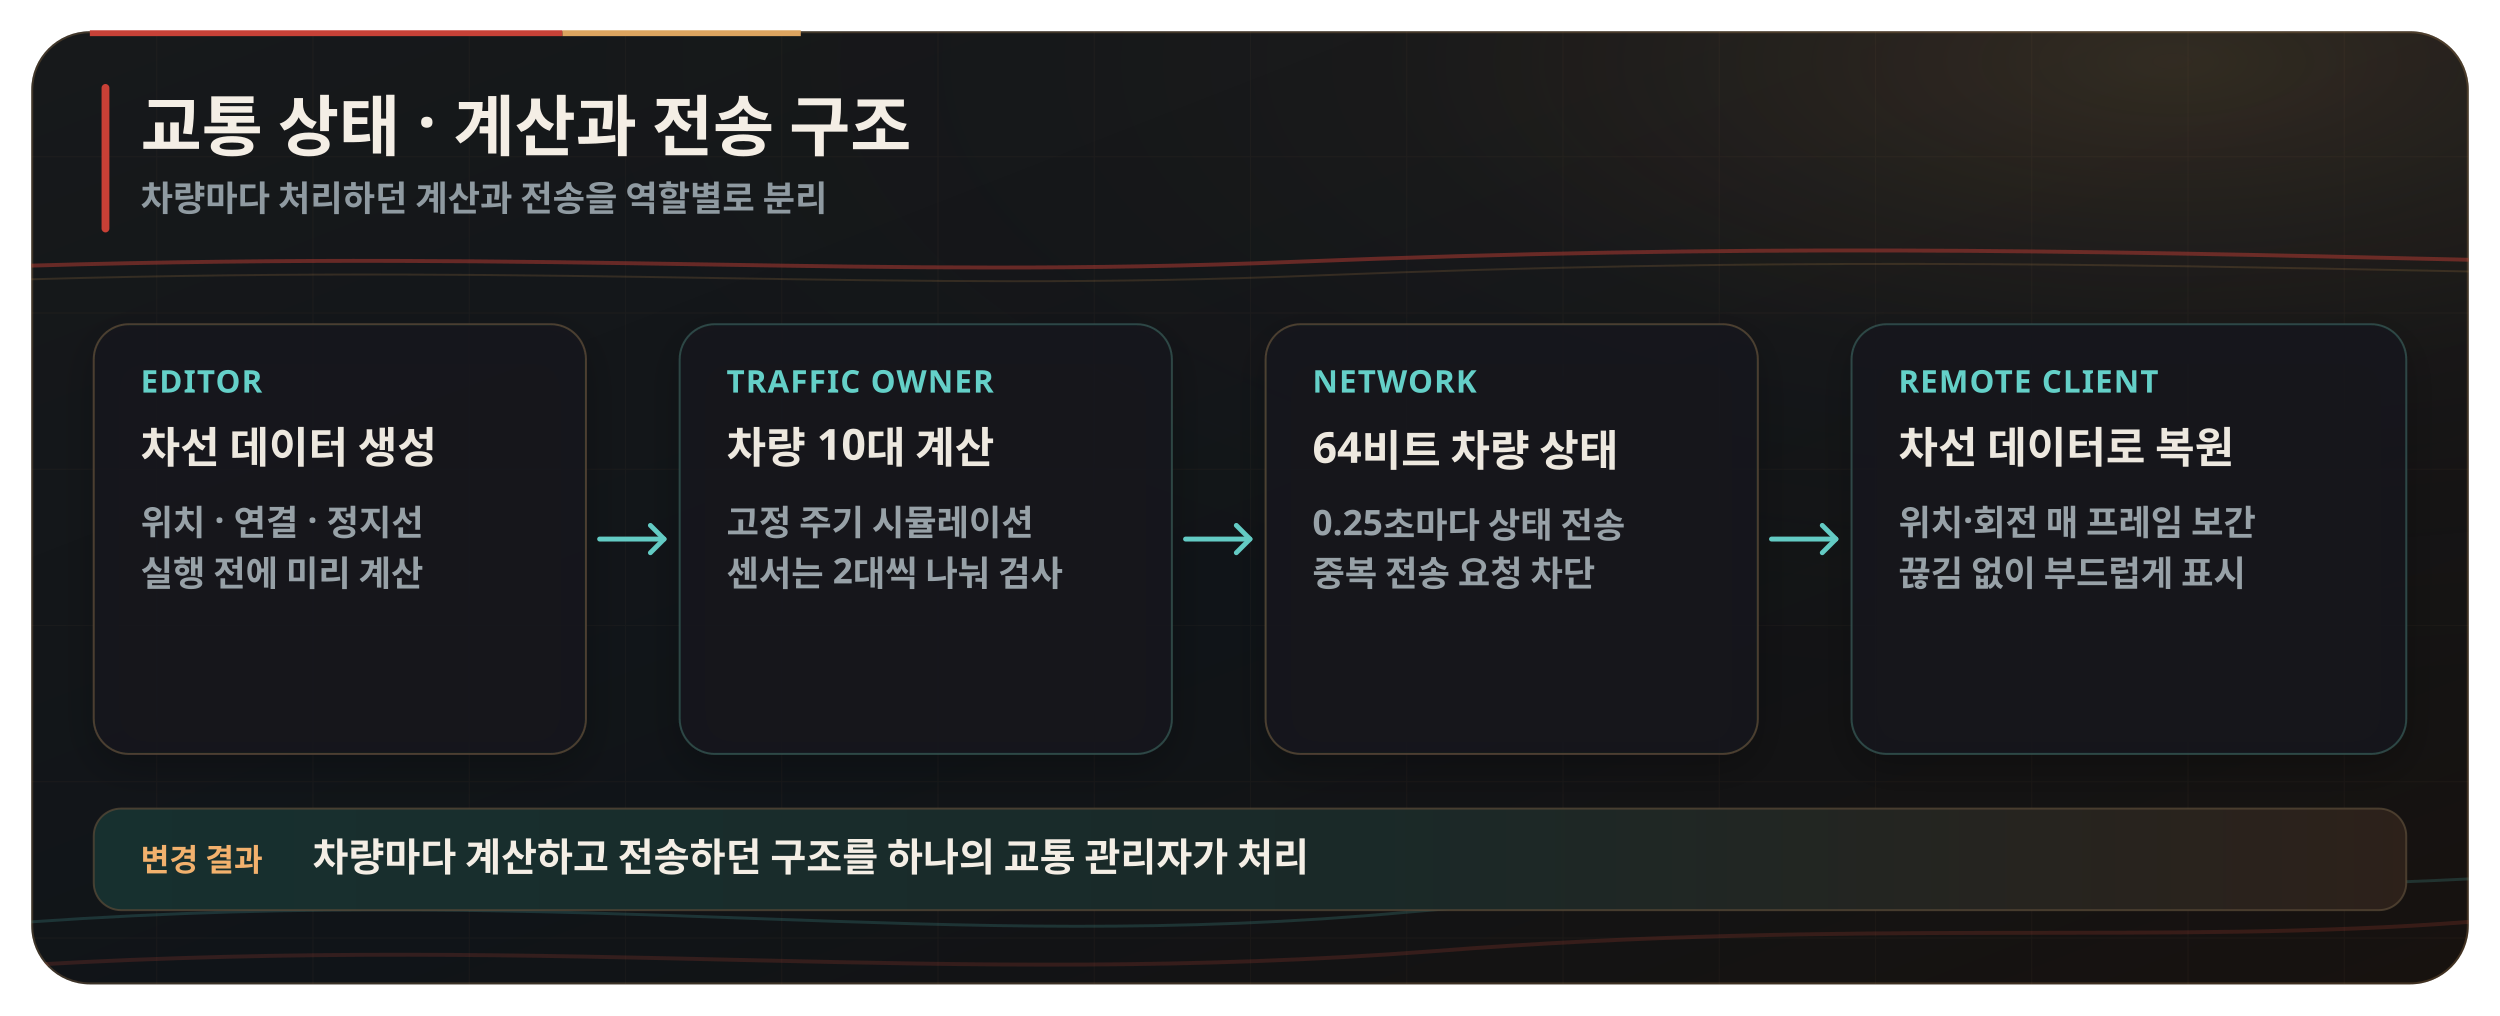
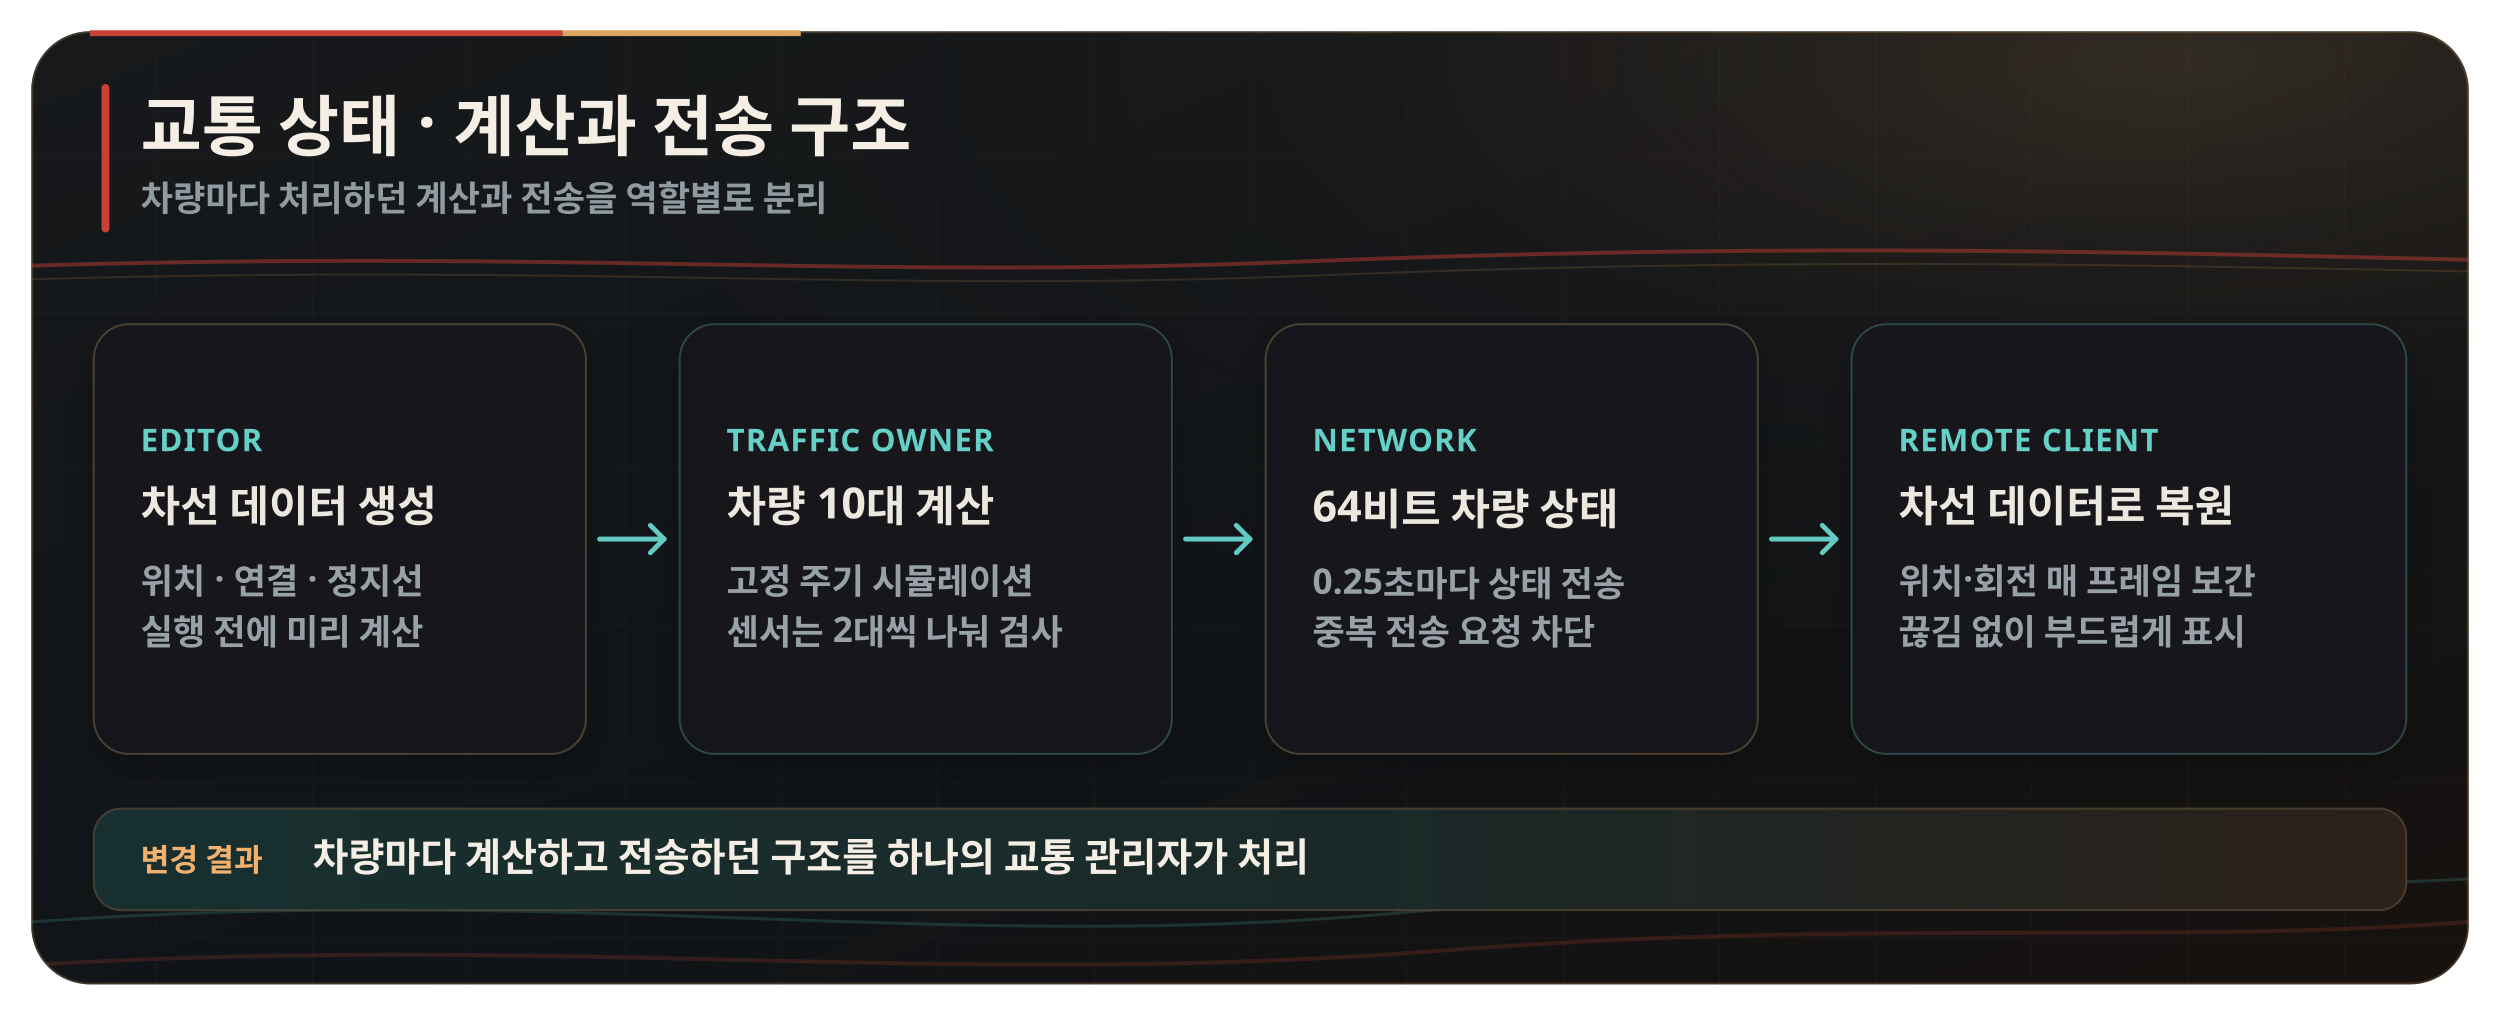
<svg xmlns="http://www.w3.org/2000/svg" width="1280" height="520" viewBox="0 0 1280 520" role="img" aria-labelledby="title desc">
  <defs>
    <linearGradient id="panelBackground" x1="0" y1="0" x2="1" y2="1">
      <stop offset="0" stop-color="#17191b" />
      <stop offset="0.55" stop-color="#101418" />
      <stop offset="1" stop-color="#17120f" />
    </linearGradient>
    <radialGradient id="stationLight" cx="88%" cy="3%" r="76%">
      <stop offset="0" stop-color="#d69a50" stop-opacity="0.17" />
      <stop offset="0.42" stop-color="#a46531" stop-opacity="0.045" />
      <stop offset="1" stop-color="#000000" stop-opacity="0" />
    </radialGradient>
    <linearGradient id="resultBar" x1="0" y1="0" x2="1" y2="0">
      <stop offset="0" stop-color="#17302f" />
      <stop offset="0.55" stop-color="#1a2928" />
      <stop offset="1" stop-color="#2d211a" />
    </linearGradient>
    <pattern id="streetGrid" width="80" height="80" patternUnits="userSpaceOnUse">
      <path d="M80 0H0V80" fill="none" stroke="#e9c08a" stroke-opacity="0.035" />
    </pattern>
    <filter id="cardShadow" x="-8%" y="-12%" width="116%" height="130%">
      <feDropShadow dx="0" dy="7" stdDeviation="10" flood-color="#000000" flood-opacity="0.24" />
    </filter>
    <clipPath id="panelClip">
      <rect x="16" y="16" width="1248" height="488" rx="30" />
    </clipPath>
    <style>
      text { font-family: Pretendard, "Noto Sans KR", "Segoe UI", sans-serif; }
      .title { fill: #f4eee5; font-size: 34px; font-weight: 750; }
      .subtitle { fill: #8f9aa1; font-size: 18px; font-weight: 600; }
      .role { fill: #64d0c8; font-size: 16px; font-weight: 750; letter-spacing: 0.6px; }
      .card-title { fill: #ede8df; font-size: 22px; font-weight: 700; }
      .card-body { fill: #97a1a7; font-size: 18px; font-weight: 600; }
      .result-label { fill: #f2b16d; font-size: 16px; font-weight: 750; }
      .result-text { fill: #f4eee5; font-size: 20px; font-weight: 700; }
    </style>
  </defs>
  <g clip-path="url(#panelClip)">
    <rect x="16" y="16" width="1248" height="488" rx="30" fill="url(#panelBackground)" />
    <rect x="16" y="16" width="1248" height="488" rx="30" fill="url(#stationLight)" />
    <rect x="16" y="16" width="1248" height="488" rx="30" fill="url(#streetGrid)" />
    <path d="M16 136 C290 128 445 143 664 134 C890 125 1055 128 1264 133" fill="none" stroke="#a83831" stroke-opacity="0.56" stroke-width="2" />
    <path d="M16 143 C295 135 456 150 675 141 C902 132 1068 135 1264 139" fill="none" stroke="#df9d53" stroke-opacity="0.16" />
    <path d="M16 472 C300 452 483 489 721 467 C943 447 1088 459 1264 450" fill="none" stroke="#54c9c2" stroke-opacity="0.18" stroke-width="1.5" />
    <path d="M16 494 C292 478 484 506 734 487 C951 470 1110 484 1264 472" fill="none" stroke="#b34236" stroke-opacity="0.22" stroke-width="2" />
  </g>
  <rect x="16.5" y="16.5" width="1247" height="487" rx="29.5" fill="none" stroke="#b98a55" stroke-opacity="0.26" />
  <path d="M46 17 H288" stroke="#c74137" stroke-width="3" />
  <path d="M288 17 H410" stroke="#dca45f" stroke-width="3" />
  <rect x="52" y="43" width="4" height="76" rx="2" fill="#c84036" />
  <text x="72" y="77" class="title">교통 상태 · 계산과 전송 구조</text>
  <text x="72" y="108" class="subtitle">차량마다 처리하던 계산과 전송을 역할별로 분리</text>
  <g filter="url(#cardShadow)">
    <rect x="48" y="166" width="252" height="220" rx="18" fill="#14191d" fill-opacity="0.97" stroke="#5b4b38" stroke-opacity="0.78" />
    <rect x="348" y="166" width="252" height="220" rx="18" fill="#14191d" fill-opacity="0.97" stroke="#355553" stroke-opacity="0.78" />
    <rect x="648" y="166" width="252" height="220" rx="18" fill="#14191d" fill-opacity="0.97" stroke="#5b4b38" stroke-opacity="0.78" />
    <rect x="948" y="166" width="284" height="220" rx="18" fill="#14191d" fill-opacity="0.97" stroke="#355553" stroke-opacity="0.78" />
  </g>
-   <text x="72" y="201" class="role">EDITOR</text>
-   <text x="72" y="237" class="card-title">차선 데이터 생성</text>
-   <text x="72" y="274" class="card-body">위치 · 연결 · 정지선</text>
-   <text x="72" y="300" class="card-body">실행 전에 미리 계산</text>
-   <text x="372" y="201" class="role">TRAFFIC OWNER</text>
-   <text x="372" y="237" class="card-title">차량 10대 계산</text>
-   <text x="372" y="274" class="card-body">고정 주기 시뮬레이션</text>
-   <text x="372" y="300" class="card-body">센서는 2대씩 나눠 검사</text>
-   <text x="672" y="201" class="role">NETWORK</text>
-   <text x="672" y="237" class="card-title">64비트 차량 상태</text>
-   <text x="672" y="274" class="card-body">0.25초마다 상태 전송</text>
-   <text x="672" y="300" class="card-body">중복 전송 요청 차단</text>
-   <text x="972" y="201" class="role">REMOTE CLIENT</text>
-   <text x="972" y="237" class="card-title">차선 데이터로 복원</text>
-   <text x="972" y="274" class="card-body">위치·회전 매 프레임 보간</text>
-   <text x="972" y="300" class="card-body">끊김 없이 부드럽게 표시</text>
+   <text x="72" y="231" class="role">EDITOR</text>
+   <text x="72" y="267" class="card-title">차선 데이터 생성</text>
+   <text x="72" y="304" class="card-body">위치 · 연결 · 정지선</text>
+   <text x="72" y="330" class="card-body">실행 전에 미리 계산</text>
+   <text x="372" y="231" class="role">TRAFFIC OWNER</text>
+   <text x="372" y="267" class="card-title">차량 10대 계산</text>
+   <text x="372" y="304" class="card-body">고정 주기 시뮬레이션</text>
+   <text x="372" y="330" class="card-body">센서는 2대씩 나눠 검사</text>
+   <text x="672" y="231" class="role">NETWORK</text>
+   <text x="672" y="267" class="card-title">64비트 차량 상태</text>
+   <text x="672" y="304" class="card-body">0.25초마다 상태 전송</text>
+   <text x="672" y="330" class="card-body">중복 전송 요청 차단</text>
+   <text x="972" y="231" class="role">REMOTE CLIENT</text>
+   <text x="972" y="267" class="card-title">차선 데이터로 복원</text>
+   <text x="972" y="304" class="card-body">위치·회전 매 프레임 보간</text>
+   <text x="972" y="330" class="card-body">끊김 없이 부드럽게 표시</text>
  <g fill="none" stroke="#63cbc4" stroke-width="2.5" stroke-linecap="round" stroke-linejoin="round">
    <path d="M307 276 H340" />
    <path d="M333 269 L340 276 L333 283" />
    <path d="M607 276 H640" />
    <path d="M633 269 L640 276 L633 283" />
    <path d="M907 276 H940" />
    <path d="M933 269 L940 276 L933 283" />
  </g>
  <rect x="48" y="414" width="1184" height="52" rx="14" fill="url(#resultBar)" stroke="#5b4b38" stroke-opacity="0.72" />
  <text x="72" y="446" class="result-label">변경 결과</text>
  <text x="160" y="446" class="result-text">차량마다 계산하고 전송하던 구조를 하나의 교통 관리자가 처리</text>
</svg>
